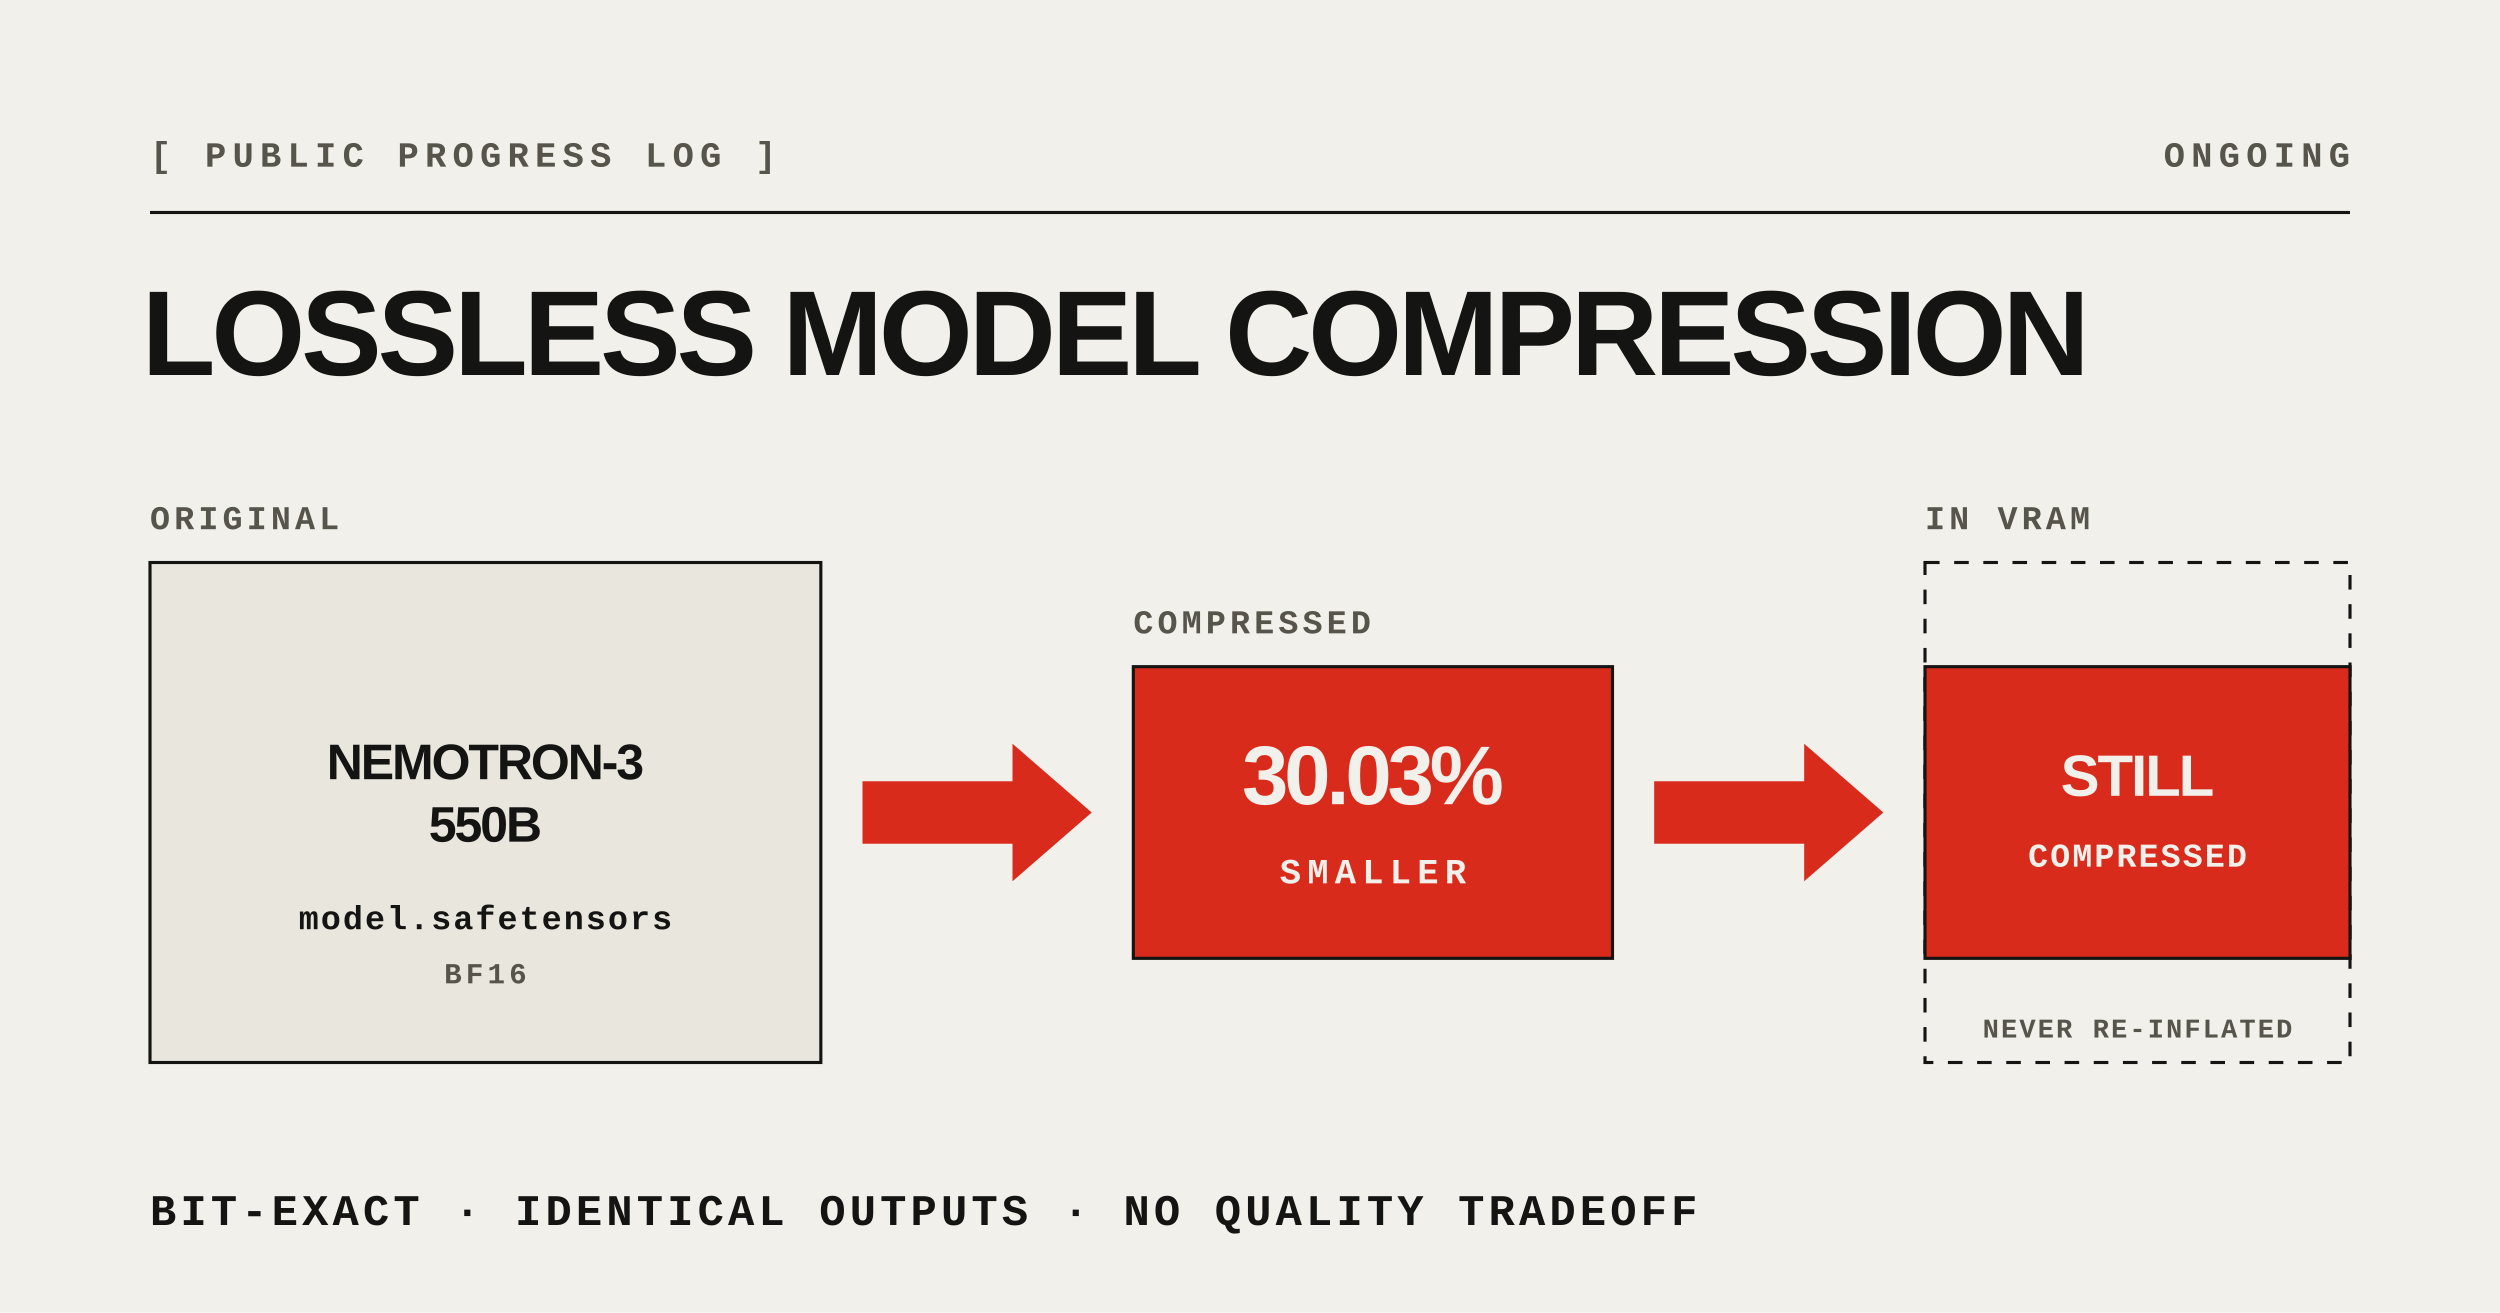
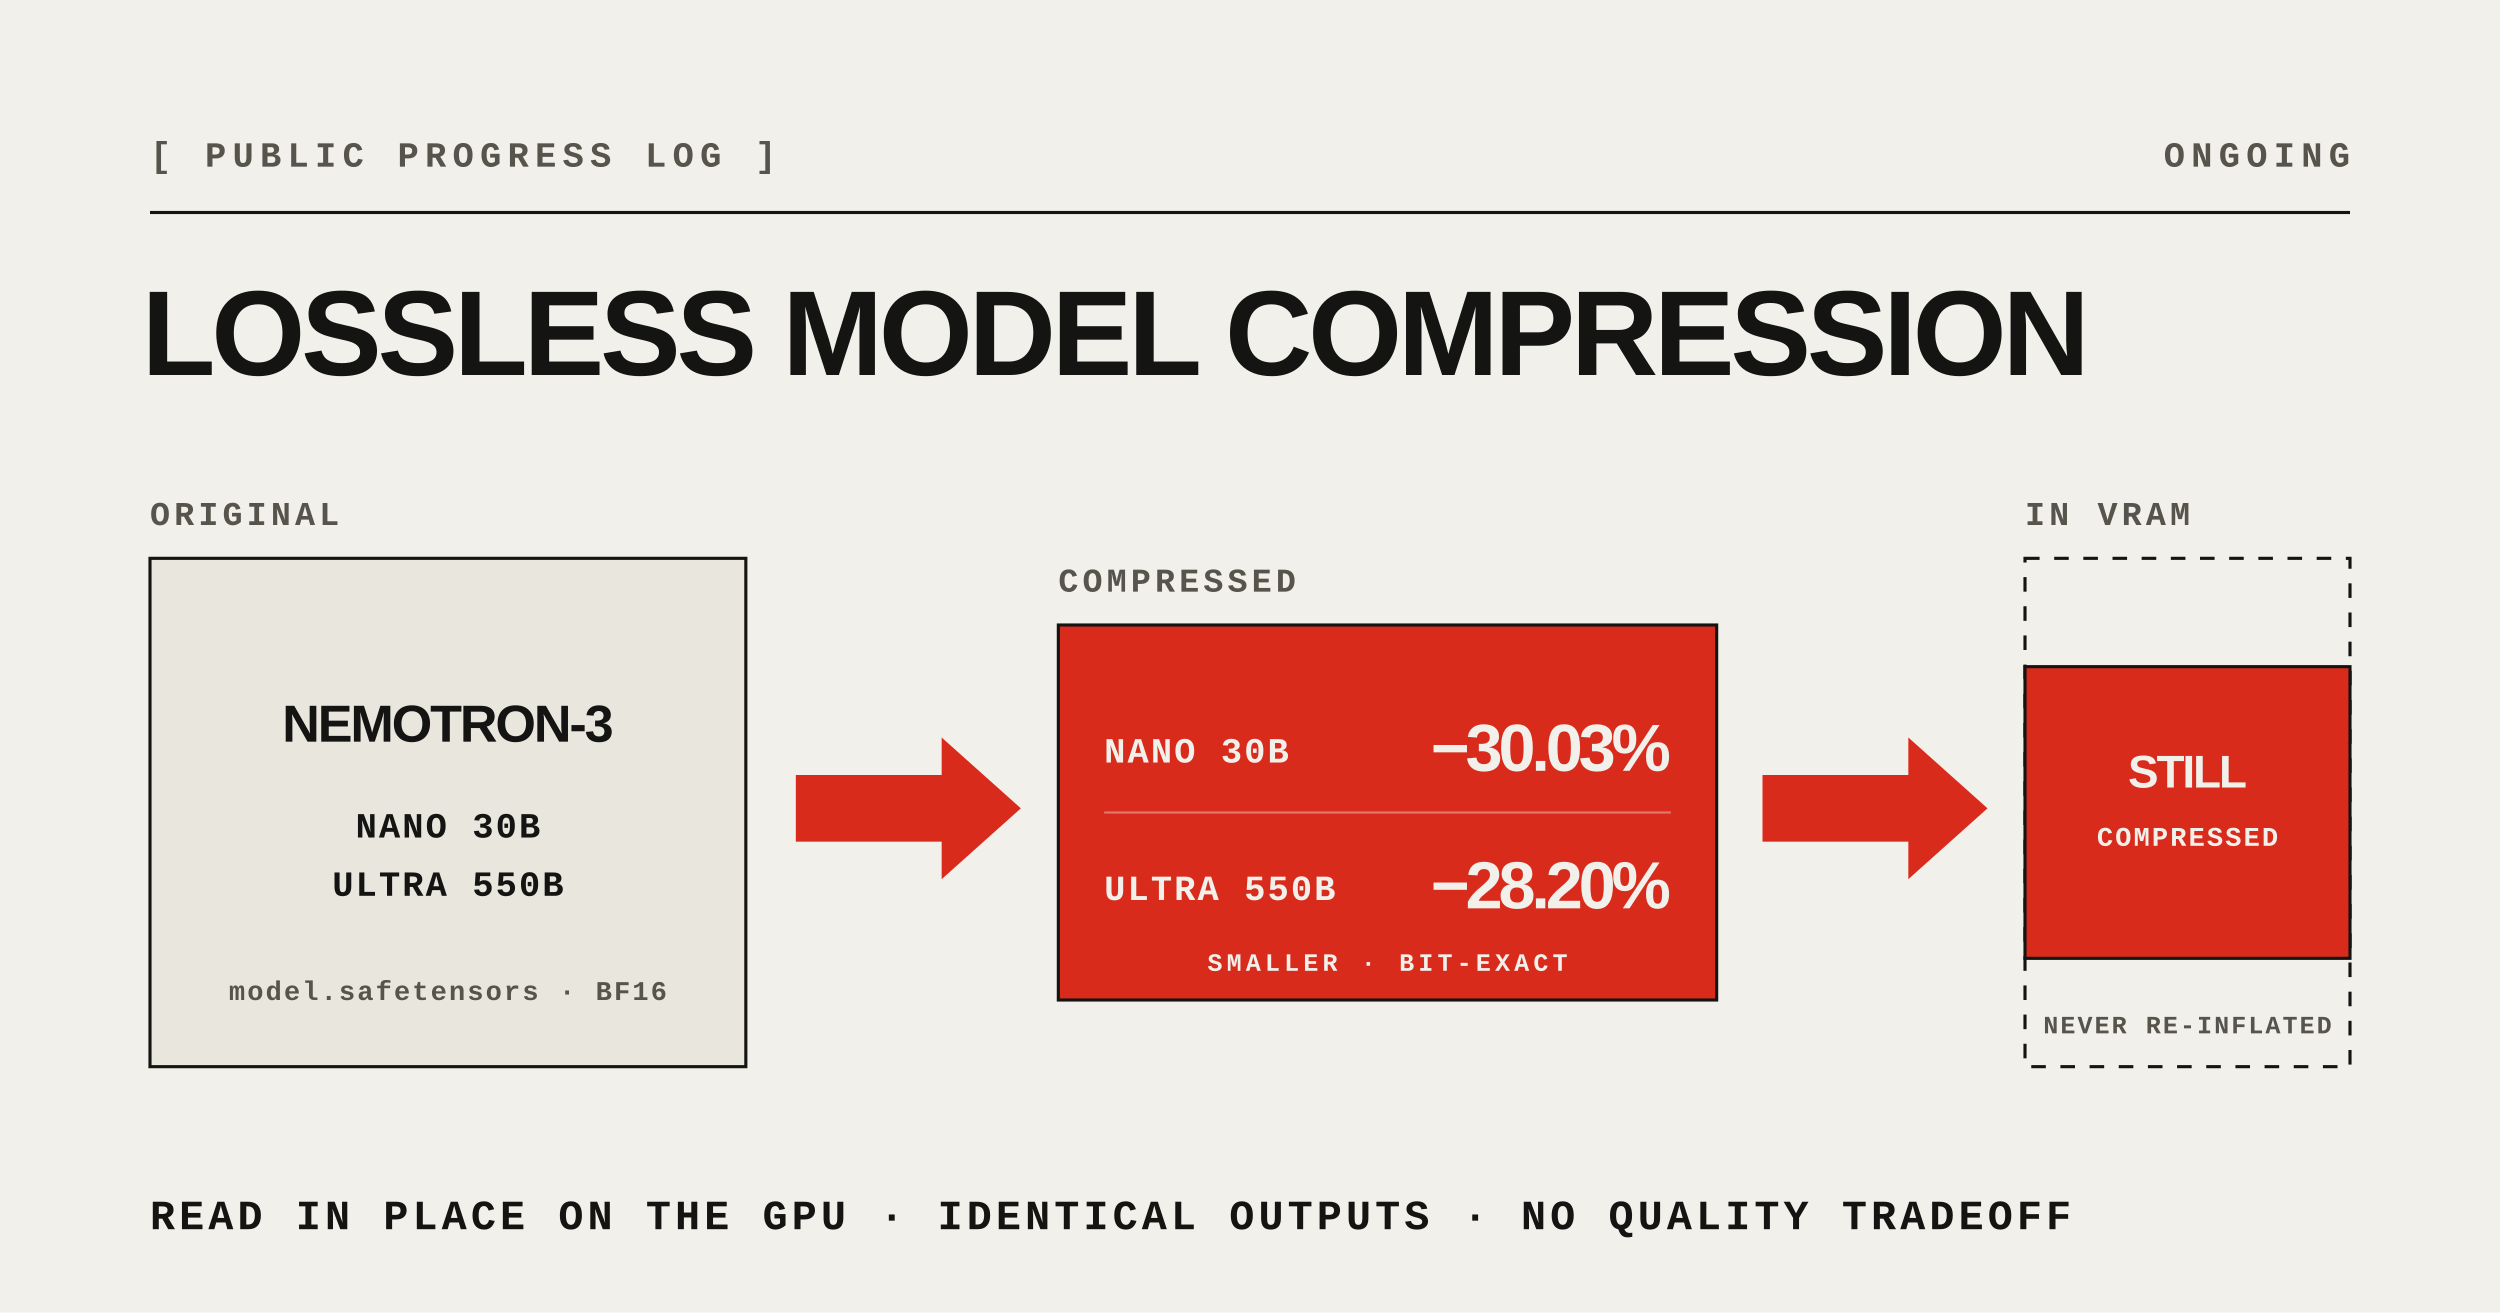
<svg xmlns="http://www.w3.org/2000/svg" width="1200" height="630" viewBox="0 0 1200 630">
  <defs>
    <style>
    .ink{fill:#141412}.ink2{fill:#57544C}.red{fill:#D92B1C}
    .stroke{stroke:#141412;stroke-width:1.5;fill:none}
    .mono{font-family:Consolas,"Courier New",monospace;font-weight:700}
    .black{font-family:"Arial Black",Arial,sans-serif;font-weight:900}
  </style>
  </defs>
  <rect width="1200" height="630" fill="#F2F0EA" />
  <text x="72" y="80" class="mono ink2" font-size="17" letter-spacing="3">[ PUBLIC PROGRESS LOG ]</text>
  <text x="1128" y="80" text-anchor="end" class="mono ink2" font-size="17" letter-spacing="3">ONGOING</text>
  <line x1="72" y1="102" x2="1128" y2="102" class="stroke" />
  <text x="68" y="180" class="black ink" font-size="58" letter-spacing="-2">LOSSLESS MODEL COMPRESSION</text>
-   <g transform="translate(72 270)">
+   <g transform="translate(72 268)">
    <text x="0" y="-16" class="mono ink2" font-size="16" letter-spacing="2">ORIGINAL</text>
-     <rect x="0" y="0" width="322" height="240" fill="#E9E6DE" />
-     <rect x="0" y="0" width="322" height="240" class="stroke" />
-     <text x="161" y="104" text-anchor="middle" class="black ink" font-size="24" letter-spacing="-1">NEMOTRON-3</text>
-     <text x="161" y="134" text-anchor="middle" class="black ink" font-size="24" letter-spacing="-1">550B</text>
-     <text x="161" y="176" text-anchor="middle" class="mono ink" font-size="16" letter-spacing="1">model.safetensors</text>
-     <text x="161" y="202" text-anchor="middle" class="mono ink2" font-size="14" letter-spacing="2">BF16</text>
+     <rect x="0" y="0" width="286" height="244" fill="#E9E6DE" />
+     <rect x="0" y="0" width="286" height="244" class="stroke" />
+     <text x="143" y="88" text-anchor="middle" class="black ink" font-size="25" letter-spacing="-1">NEMOTRON-3</text>
+     <text x="143" y="134" text-anchor="middle" class="mono ink" font-size="17" letter-spacing="1">NANO 30B</text>
+     <text x="143" y="162" text-anchor="middle" class="mono ink" font-size="17" letter-spacing="1">ULTRA 550B</text>
+     <text x="143" y="212" text-anchor="middle" class="mono ink2" font-size="13" letter-spacing="1">model.safetensors · BF16</text>
  </g>
-   <path d="M414 375 L486 375 L486 357 L524 390 L486 423 L486 405 L414 405 Z" class="red" />
-   <g transform="translate(544 320)">
+   <path d="M382 372 L452 372 L452 354 L490 388 L452 422 L452 404 L382 404 Z" class="red" />
+   <g transform="translate(508 300)">
    <text x="0" y="-16" class="mono ink2" font-size="16" letter-spacing="2">COMPRESSED</text>
-     <rect x="0" y="0" width="230" height="140" class="red" />
-     <rect x="0" y="0" width="230" height="140" class="stroke" />
-     <text x="115" y="66" text-anchor="middle" class="black" fill="#F2F0EA" font-size="40" letter-spacing="-2">30.03%</text>
-     <text x="115" y="104" text-anchor="middle" class="mono" fill="#F2F0EA" font-size="17" letter-spacing="3">SMALLER</text>
+     <rect x="0" y="0" width="316" height="180" class="red" />
+     <rect x="0" y="0" width="316" height="180" class="stroke" />
+     <text x="22" y="66" class="mono" fill="#F2F0EA" font-size="17" letter-spacing="1">NANO 30B</text>
+     <text x="294" y="70" text-anchor="end" class="black" fill="#F2F0EA" font-size="32" letter-spacing="-2">−30.03%</text>
+     <line x1="22" y1="90" x2="294" y2="90" stroke="#F2F0EA" stroke-width="1" opacity=".4" />
+     <text x="22" y="132" class="mono" fill="#F2F0EA" font-size="17" letter-spacing="1">ULTRA 550B</text>
+     <text x="294" y="136" text-anchor="end" class="black" fill="#F2F0EA" font-size="32" letter-spacing="-2">−28.20%</text>
+     <text x="158" y="166" text-anchor="middle" class="mono" fill="#F2F0EA" font-size="12" letter-spacing="2">SMALLER · BIT-EXACT</text>
  </g>
-   <path d="M794 375 L866 375 L866 357 L904 390 L866 423 L866 405 L794 405 Z" class="red" />
-   <g transform="translate(924 270)">
+   <path d="M846 372 L916 372 L916 354 L954 388 L916 422 L916 404 L846 404 Z" class="red" />
+   <g transform="translate(972 268)">
    <text x="0" y="-16" class="mono ink2" font-size="16" letter-spacing="2">IN VRAM</text>
-     <rect x="0" y="0" width="204" height="240" class="stroke" stroke-dasharray="7 7" />
-     <rect x="0" y="50" width="204" height="140" class="red" />
-     <rect x="0" y="50" width="204" height="140" class="stroke" />
-     <text x="102" y="112" text-anchor="middle" class="black" fill="#F2F0EA" font-size="28" letter-spacing="-1">STILL</text>
-     <text x="102" y="146" text-anchor="middle" class="mono" fill="#F2F0EA" font-size="16" letter-spacing="1">COMPRESSED</text>
-     <text x="102" y="228" text-anchor="middle" class="mono ink2" font-size="13" letter-spacing="1">NEVER RE-INFLATED</text>
+     <rect x="0" y="0" width="156" height="244" class="stroke" stroke-dasharray="7 7" />
+     <rect x="0" y="52" width="156" height="140" class="red" />
+     <rect x="0" y="52" width="156" height="140" class="stroke" />
+     <text x="78" y="110" text-anchor="middle" class="black" fill="#F2F0EA" font-size="22" letter-spacing="-1">STILL</text>
+     <text x="78" y="138" text-anchor="middle" class="mono" fill="#F2F0EA" font-size="13" letter-spacing="1">COMPRESSED</text>
+     <text x="78" y="228" text-anchor="middle" class="mono ink2" font-size="12" letter-spacing="1">NEVER RE-INFLATED</text>
  </g>
-   <text x="72" y="588" class="mono ink" font-size="21" letter-spacing="2">BIT-EXACT · IDENTICAL OUTPUTS · NO QUALITY TRADEOFF</text>
+   <text x="72" y="590" class="mono ink" font-size="20" letter-spacing="2">READ IN PLACE ON THE GPU · IDENTICAL OUTPUTS · NO QUALITY TRADEOFF</text>
</svg>
